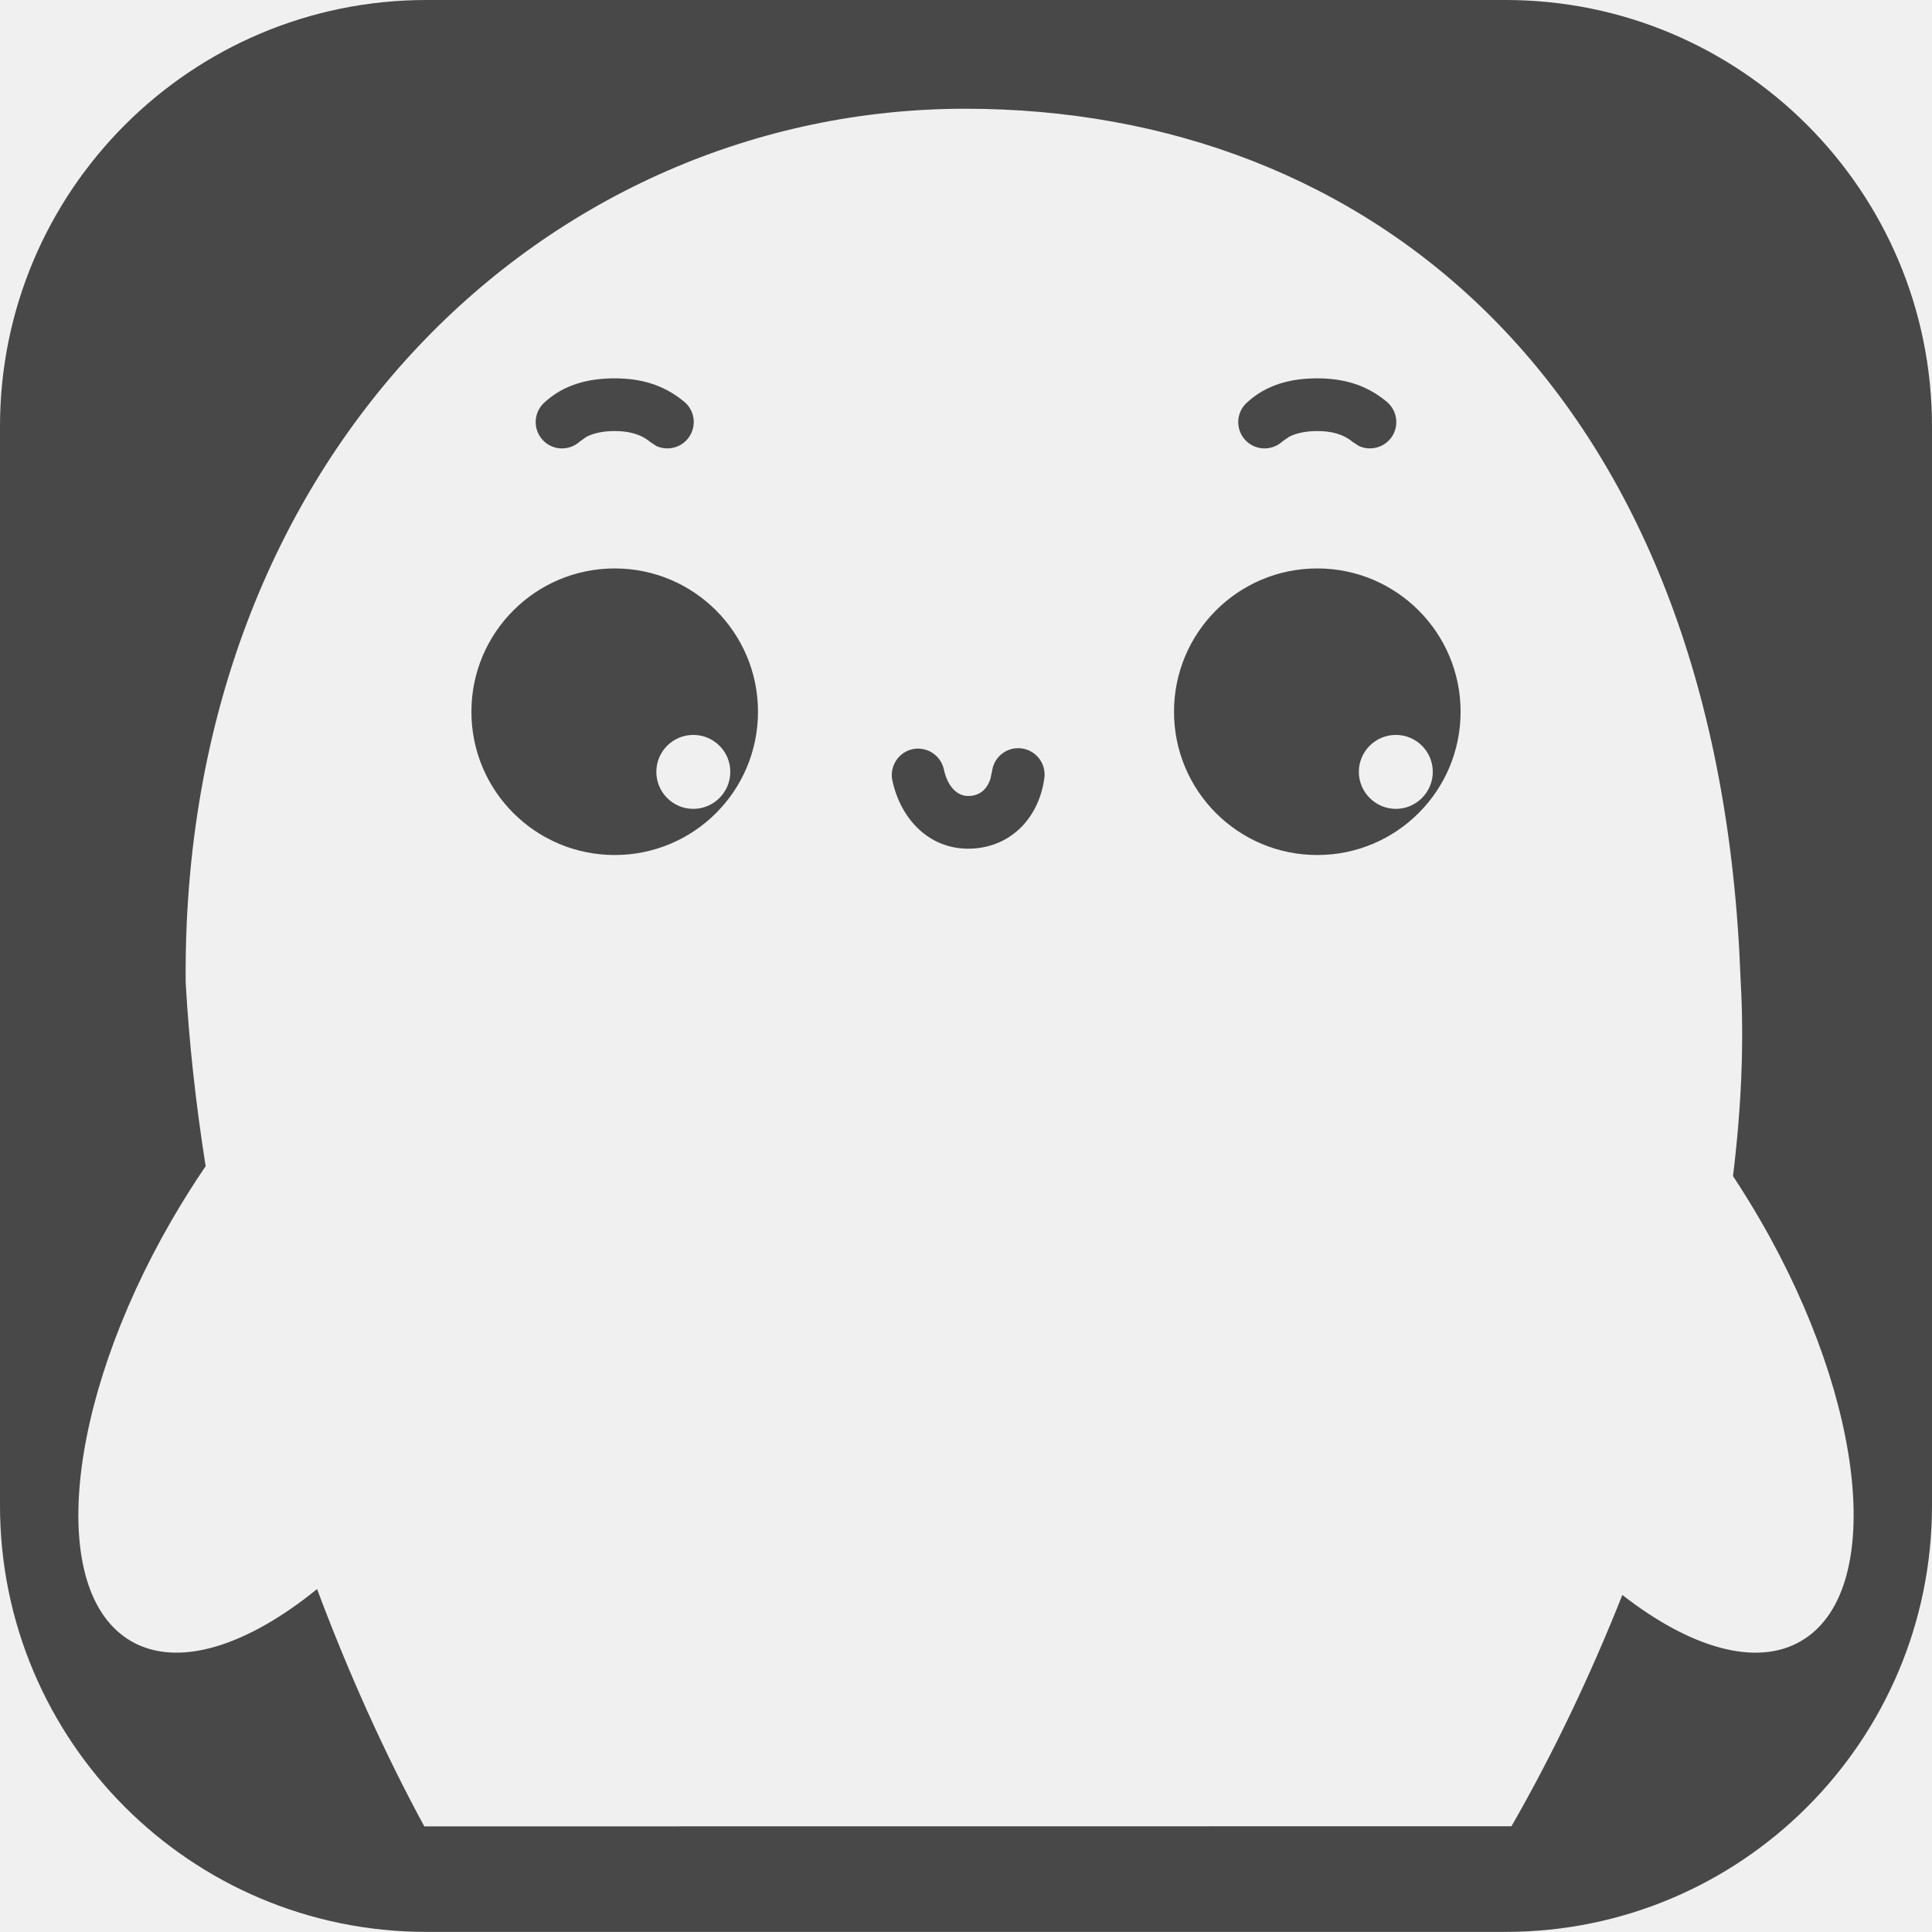
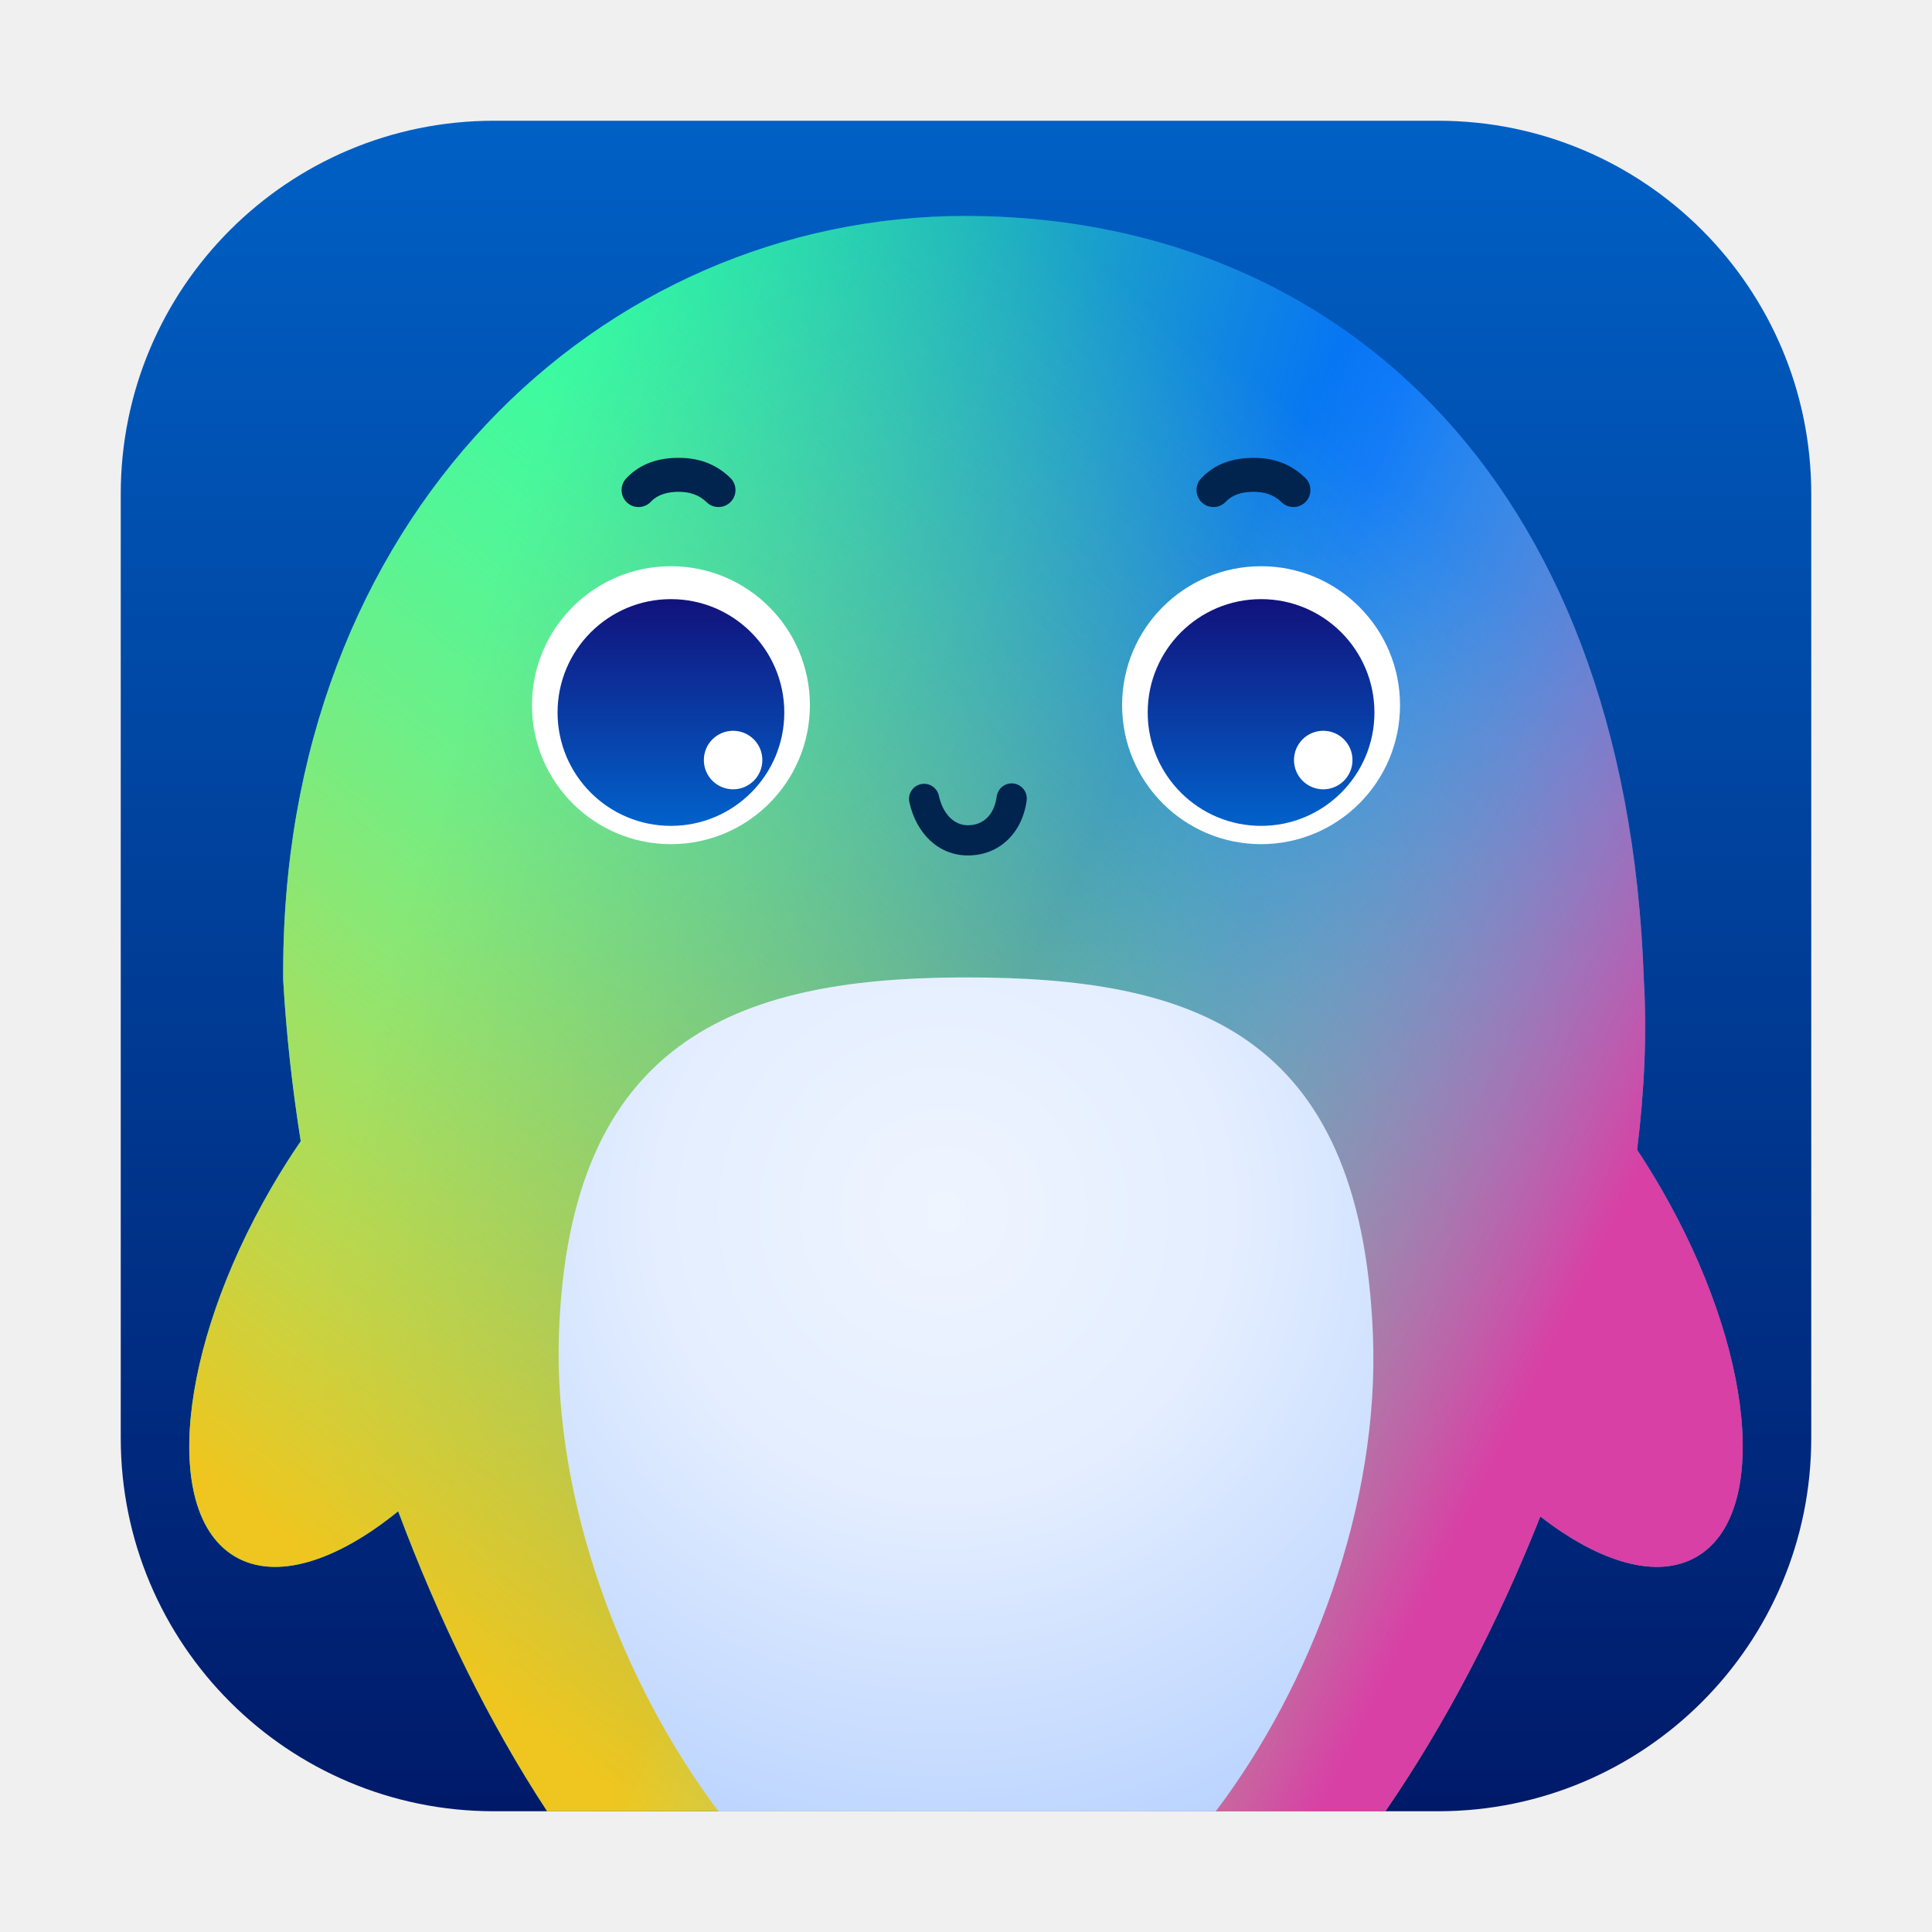
- <svg xmlns="http://www.w3.org/2000/svg" width="18px" height="18px" viewBox="0 0 18 18" version="1.1">
-   <g id="UosAiAssistant" stroke="none" stroke-width="1" fill="none" fill-rule="evenodd" fill-opacity="0.7">
-     <path d="M14.027,0 C16.221,0 18,1.779 18,3.973 L18,14.026 C18,16.221 16.221,17.999 14.027,17.999 L3.973,17.999 C1.779,17.999 0,16.221 0,14.026 L0,3.973 C0,1.779 1.779,0 3.973,0 L14.027,0 Z M8.993,1.013 C5.119,1.013 1.686,4.219 1.73,9.154 C1.761,9.709 1.824,10.283 1.916,10.865 C1.806,11.026 1.7,11.195 1.598,11.371 C0.608,13.084 0.44,14.839 1.223,15.291 C1.66,15.543 2.301,15.335 2.954,14.805 C3.244,15.579 3.578,16.325 3.953,17.016 L14.082,17.015 C14.472,16.335 14.819,15.607 15.115,14.86 C15.744,15.35 16.356,15.534 16.777,15.291 C17.56,14.839 17.392,13.084 16.402,11.371 C16.319,11.228 16.233,11.089 16.146,10.957 C16.224,10.323 16.25,9.715 16.218,9.154 L16.205,8.869 C15.921,3.596 12.76,1.013 8.993,1.013 Z M12.273,5.296 C13.01,5.296 13.608,5.894 13.608,6.631 C13.608,7.369 13.01,7.966 12.273,7.966 C11.535,7.966 10.938,7.369 10.938,6.631 C10.938,5.894 11.535,5.296 12.273,5.296 Z M5.727,5.296 C6.465,5.296 7.062,5.894 7.062,6.631 C7.062,7.369 6.465,7.966 5.727,7.966 C4.99,7.966 4.392,7.369 4.392,6.631 C4.392,5.894 4.99,5.296 5.727,5.296 Z M9.519,6.973 C9.654,6.991 9.748,7.115 9.73,7.249 C9.677,7.638 9.397,7.907 9.02,7.907 C8.659,7.907 8.393,7.637 8.314,7.272 C8.286,7.14 8.37,7.009 8.502,6.98 C8.635,6.952 8.765,7.036 8.794,7.169 C8.828,7.327 8.916,7.416 9.02,7.416 C9.12,7.416 9.194,7.362 9.228,7.254 L9.243,7.183 C9.261,7.049 9.385,6.954 9.519,6.973 Z M13.005,6.847 C12.815,6.847 12.66,7.001 12.66,7.191 C12.66,7.381 12.815,7.536 13.005,7.536 C13.195,7.536 13.349,7.381 13.349,7.191 C13.349,7.001 13.195,6.847 13.005,6.847 Z M6.459,6.847 C6.269,6.847 6.115,7.001 6.115,7.191 C6.115,7.381 6.269,7.536 6.459,7.536 C6.65,7.536 6.804,7.381 6.804,7.191 C6.804,7.001 6.65,6.847 6.459,6.847 Z M5.727,3.525 C5.963,3.525 6.181,3.581 6.376,3.744 C6.48,3.831 6.493,3.986 6.406,4.09 C6.334,4.176 6.214,4.2 6.116,4.156 L6.061,4.12 C5.97,4.044 5.859,4.016 5.727,4.016 C5.627,4.016 5.535,4.033 5.465,4.069 L5.404,4.112 C5.304,4.204 5.149,4.199 5.057,4.1 C4.964,4 4.97,3.845 5.069,3.753 C5.251,3.583 5.481,3.525 5.727,3.525 Z M12.273,3.525 C12.509,3.525 12.727,3.581 12.921,3.744 C13.025,3.831 13.039,3.986 12.952,4.09 C12.879,4.176 12.76,4.2 12.662,4.156 L12.606,4.12 C12.515,4.044 12.404,4.016 12.273,4.016 C12.173,4.016 12.081,4.033 12.011,4.069 L11.949,4.112 C11.85,4.204 11.695,4.199 11.602,4.1 C11.51,4 11.515,3.845 11.615,3.753 C11.797,3.583 12.027,3.525 12.273,3.525 Z" id="形状结合" fill="#000000" fill-rule="nonzero" />
+ <svg xmlns="http://www.w3.org/2000/svg" width="64px" height="64px" viewBox="0 0 64 64" version="1.1">
+   <defs>
+     <linearGradient x1="50%" y1="106.871%" x2="50%" y2="-8.082%" id="linearGradient-1">
+       <stop stop-color="#001563" offset="0%" />
+       <stop stop-color="#0065CB" offset="99.076%" />
+     </linearGradient>
+     <linearGradient x1="87.162%" y1="28.255%" x2="24.828%" y2="88.466%" id="linearGradient-2">
+       <stop stop-color="#006CFF" offset="0%" />
+       <stop stop-color="#4B95EA" stop-opacity="0" offset="100%" />
+     </linearGradient>
+     <linearGradient x1="66.631%" y1="50%" x2="15.754%" y2="35.096%" id="linearGradient-3">
+       <stop stop-color="#5ADB70" stop-opacity="0" offset="0%" />
+       <stop stop-color="#11FFA4" offset="100%" />
+     </linearGradient>
+     <linearGradient x1="28.101%" y1="100%" x2="86.567%" y2="23.587%" id="linearGradient-4">
+       <stop stop-color="#EEC61F" offset="0%" />
+       <stop stop-color="#8EFFC5" stop-opacity="0" offset="100%" />
+     </linearGradient>
+     <linearGradient x1="86.655%" y1="73.976%" x2="50%" y2="54.997%" id="linearGradient-5">
+       <stop stop-color="#D840A5" offset="0%" />
+       <stop stop-color="#8EFFC5" stop-opacity="0" offset="100%" />
+     </linearGradient>
+     <linearGradient x1="50%" y1="109.361%" x2="50%" y2="-8.835%" id="linearGradient-6">
+       <stop stop-color="#0069D2" offset="0%" />
+       <stop stop-color="#130B75" offset="100%" />
+     </linearGradient>
+     <radialGradient cx="47.236%" cy="28.101%" fx="47.236%" fy="28.101%" r="85.809%" gradientTransform="translate(0.472364,0.281009),scale(1,0.977149),rotate(90),translate(-0.472364,-0.281009)" id="radialGradient-7">
+       <stop stop-color="#EFF5FF" offset="0%" />
+       <stop stop-color="#E4EEFF" offset="40.913%" />
+       <stop stop-color="#B6D1FF" offset="100%" />
+       <stop stop-color="#B6D1FF" offset="100%" />
+     </radialGradient>
+   </defs>
+   <g id="UosAiAssistant" stroke="none" stroke-width="1" fill="none" fill-rule="evenodd">
+     <g transform="translate(4, 4)">
+       <path d="M12.36,0 L43.64,0 C50.466,0 56,5.534 56,12.36 L56,43.64 C56,50.466 50.466,56 43.64,56 L12.36,56 C5.534,56 0,50.466 0,43.64 L0,12.36 C0,5.534 5.534,0 12.36,0 Z" id="蒙版" fill="url(#linearGradient-1)" fill-rule="nonzero" />
+       <g id="路径" transform="translate(2.27027, 3.153153)">
+         <g id="path-7-link" fill="url(#linearGradient-2)">
+           <path d="M25.709,-1.33226763e-15 C37.638,-1.33226763e-15 47.613,8.325 48.185,25.328 C48.287,27.074 48.205,28.964 47.961,30.936 C48.234,31.349 48.501,31.779 48.758,32.224 C51.839,37.555 52.362,43.015 49.926,44.42 C48.614,45.176 46.713,44.603 44.755,43.081 C43.371,46.571 41.627,49.932 39.62,52.848 L11.853,52.846 C9.93,49.916 8.267,46.511 6.92,42.909 C4.888,44.559 2.894,45.204 1.534,44.42 C-0.903,43.015 -0.38,37.555 2.701,32.224 C3.018,31.676 3.349,31.151 3.692,30.651 C3.405,28.839 3.21,27.054 3.112,25.328 C2.975,9.973 13.655,-1.33226763e-15 25.709,-1.33226763e-15 Z" id="path-7" />
+         </g>
+         <g id="path-7-link" fill="url(#linearGradient-3)">
+           <path d="M25.709,-1.33226763e-15 C37.638,-1.33226763e-15 47.613,8.325 48.185,25.328 C48.287,27.074 48.205,28.964 47.961,30.936 C48.234,31.349 48.501,31.779 48.758,32.224 C51.839,37.555 52.362,43.015 49.926,44.42 C48.614,45.176 46.713,44.603 44.755,43.081 C43.371,46.571 41.627,49.932 39.62,52.848 L11.853,52.846 C9.93,49.916 8.267,46.511 6.92,42.909 C4.888,44.559 2.894,45.204 1.534,44.42 C-0.903,43.015 -0.38,37.555 2.701,32.224 C3.018,31.676 3.349,31.151 3.692,30.651 C3.405,28.839 3.21,27.054 3.112,25.328 C2.975,9.973 13.655,-1.33226763e-15 25.709,-1.33226763e-15 Z" id="path-7" />
+         </g>
+         <g id="path-7-link" fill="url(#linearGradient-4)">
+           <path d="M25.709,-1.33226763e-15 C37.638,-1.33226763e-15 47.613,8.325 48.185,25.328 C48.287,27.074 48.205,28.964 47.961,30.936 C48.234,31.349 48.501,31.779 48.758,32.224 C51.839,37.555 52.362,43.015 49.926,44.42 C48.614,45.176 46.713,44.603 44.755,43.081 C43.371,46.571 41.627,49.932 39.62,52.848 L11.853,52.846 C9.93,49.916 8.267,46.511 6.92,42.909 C4.888,44.559 2.894,45.204 1.534,44.42 C-0.903,43.015 -0.38,37.555 2.701,32.224 C3.018,31.676 3.349,31.151 3.692,30.651 C3.405,28.839 3.21,27.054 3.112,25.328 C2.975,9.973 13.655,-1.33226763e-15 25.709,-1.33226763e-15 Z" id="path-7" />
+         </g>
+         <g id="path-7-link" fill="url(#linearGradient-5)">
+           <path d="M25.709,-1.33226763e-15 C37.638,-1.33226763e-15 47.613,8.325 48.185,25.328 C48.287,27.074 48.205,28.964 47.961,30.936 C48.234,31.349 48.501,31.779 48.758,32.224 C51.839,37.555 52.362,43.015 49.926,44.42 C48.614,45.176 46.713,44.603 44.755,43.081 C43.371,46.571 41.627,49.932 39.62,52.848 L11.853,52.846 C9.93,49.916 8.267,46.511 6.92,42.909 C4.888,44.559 2.894,45.204 1.534,44.42 C-0.903,43.015 -0.38,37.555 2.701,32.224 C3.018,31.676 3.349,31.151 3.692,30.651 C3.405,28.839 3.21,27.054 3.112,25.328 C2.975,9.973 13.655,-1.33226763e-15 25.709,-1.33226763e-15 Z" id="path-7" />
+         </g>
+       </g>
+       <path d="M37.775,23.964 C40.317,23.964 42.378,21.903 42.378,19.36 C42.378,16.818 40.317,14.757 37.775,14.757 C35.232,14.757 33.171,16.818 33.171,19.36 C33.171,21.903 35.232,23.964 37.775,23.964 Z M18.225,23.964 C20.768,23.964 22.829,21.903 22.829,19.36 C22.829,16.818 20.768,14.757 18.225,14.757 C15.683,14.757 13.622,16.818 13.622,19.36 C13.622,21.903 15.683,23.964 18.225,23.964 Z" id="形状结合" fill="#FFFFFF" fill-rule="nonzero" />
+       <path d="M37.775,15.847 C39.849,15.847 41.53,17.529 41.53,19.603 C41.53,21.677 39.849,23.358 37.775,23.358 C35.701,23.358 34.019,21.677 34.019,19.603 C34.019,17.529 35.701,15.847 37.775,15.847 Z M39.834,20.208 C39.299,20.208 38.865,20.642 38.865,21.178 C38.865,21.713 39.299,22.147 39.834,22.147 C40.37,22.147 40.803,21.713 40.803,21.178 C40.803,20.642 40.37,20.208 39.834,20.208 Z M18.225,15.847 C20.299,15.847 21.981,17.529 21.981,19.603 C21.981,21.677 20.299,23.358 18.225,23.358 C16.151,23.358 14.47,21.677 14.47,19.603 C14.47,17.529 16.151,15.847 18.225,15.847 Z M20.285,20.208 C19.749,20.208 19.316,20.642 19.316,21.178 C19.316,21.713 19.749,22.147 20.285,22.147 C20.82,22.147 21.254,21.713 21.254,21.178 C21.254,20.642 20.82,20.208 20.285,20.208 Z" id="形状结合" fill="url(#linearGradient-6)" fill-rule="nonzero" />
+       <path d="M18.477,11.167 C19.106,11.167 19.686,11.34 20.193,11.83 C20.416,12.046 20.422,12.402 20.206,12.625 C19.99,12.849 19.634,12.855 19.411,12.639 C19.147,12.384 18.841,12.292 18.477,12.292 C18.107,12.292 17.778,12.388 17.565,12.617 C17.353,12.845 16.997,12.858 16.77,12.646 C16.543,12.434 16.53,12.078 16.741,11.851 C17.21,11.347 17.825,11.167 18.477,11.167 Z M28.063,24.338 C27.076,24.338 26.345,23.594 26.124,22.57 C26.066,22.3 26.237,22.034 26.507,21.976 C26.777,21.917 27.043,22.089 27.101,22.359 C27.232,22.961 27.601,23.338 28.063,23.338 C28.575,23.338 28.936,22.991 29.018,22.383 C29.055,22.11 29.307,21.918 29.581,21.955 C29.854,21.992 30.046,22.244 30.009,22.518 C29.862,23.603 29.096,24.338 28.063,24.338 Z M37.523,11.167 C38.151,11.167 38.731,11.34 39.238,11.83 C39.461,12.046 39.467,12.402 39.251,12.625 C39.035,12.849 38.679,12.855 38.456,12.639 C38.192,12.384 37.886,12.292 37.523,12.292 C37.152,12.292 36.823,12.388 36.61,12.617 C36.398,12.845 36.042,12.858 35.815,12.646 C35.588,12.434 35.575,12.078 35.786,11.851 C36.255,11.347 36.87,11.167 37.523,11.167 Z" id="形状结合" fill="#00244E" fill-rule="nonzero" />
+       <path d="M41.48,40.208 C41.708,45.854 39.432,51.834 36.274,56.001 L19.798,56.001 C16.626,51.795 14.329,45.765 14.515,40.208 C14.841,30.469 20.41,28.429 27.719,28.379 L27.997,28.378 C35.444,28.378 41.073,30.131 41.48,40.208 Z" id="形状结合" fill="url(#radialGradient-7)" fill-rule="nonzero" />
+     </g>
  </g>
</svg>
